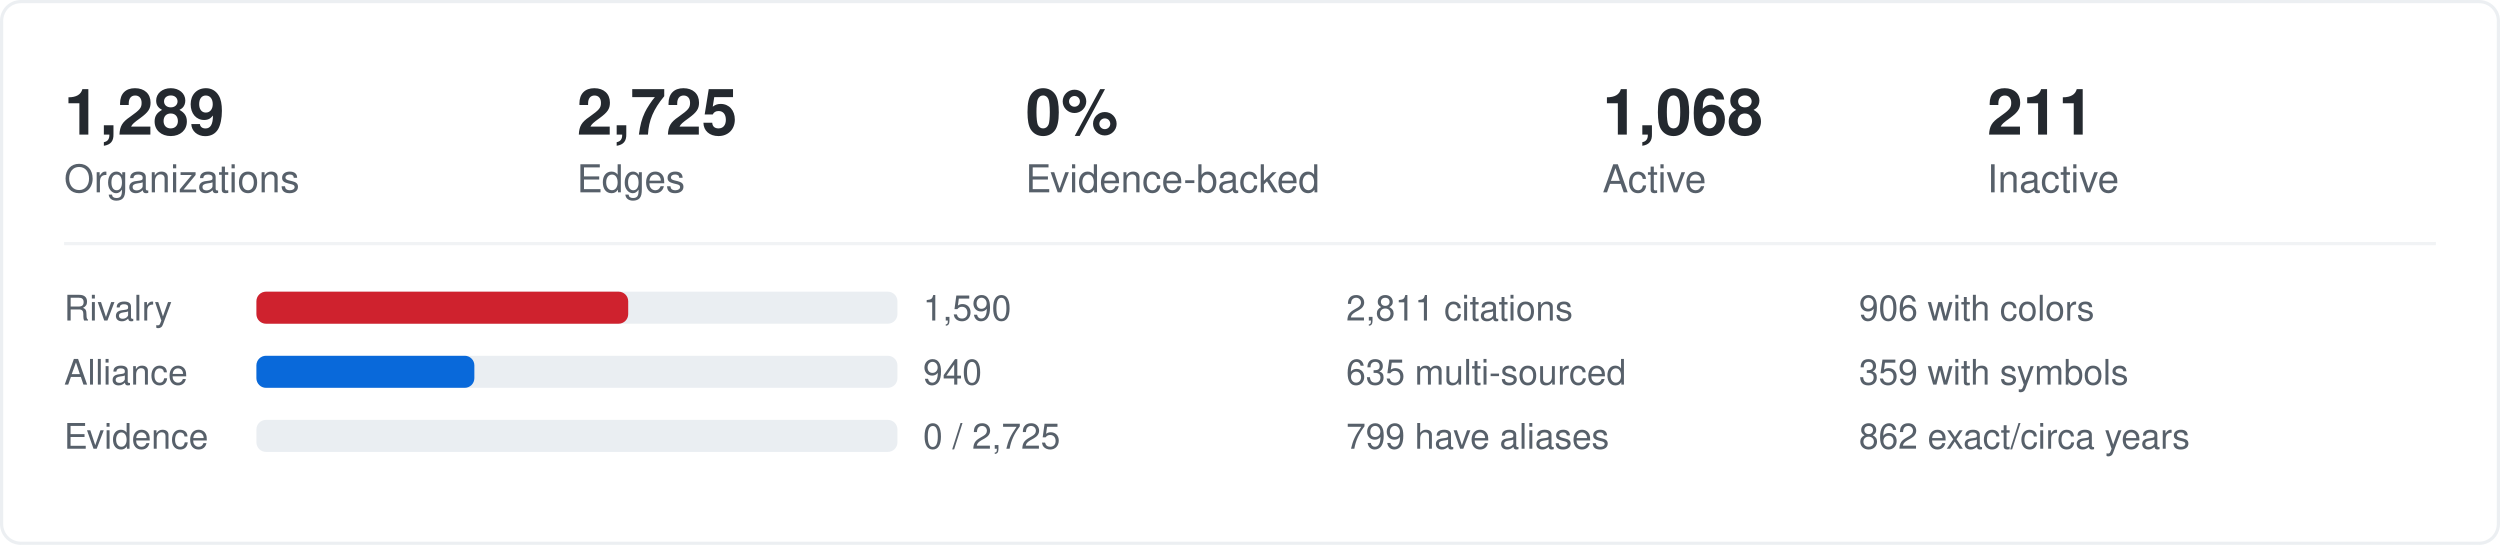
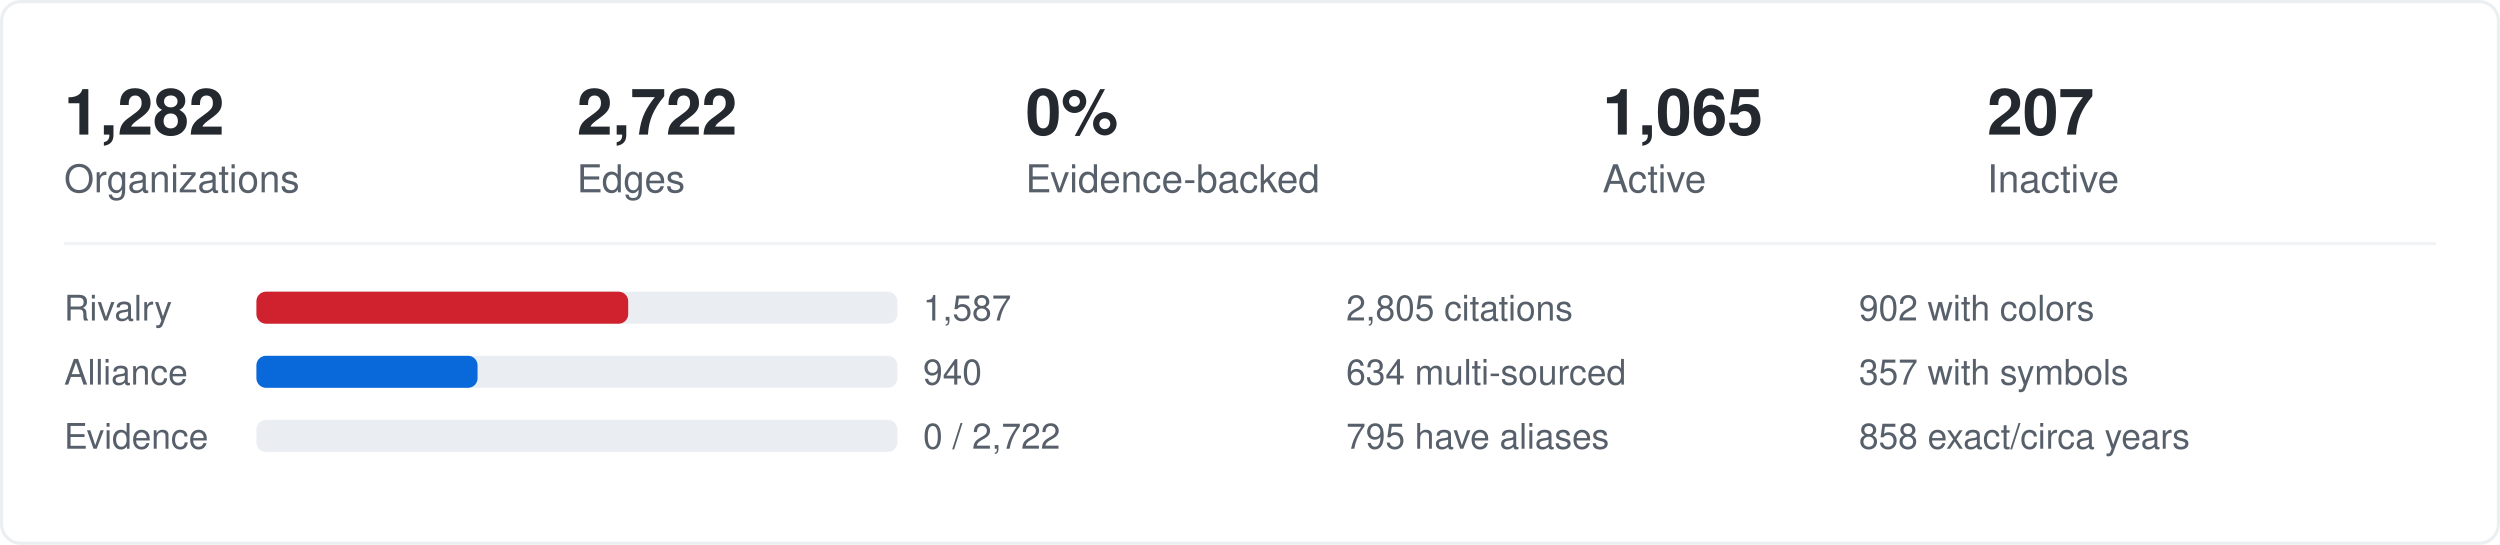
<svg xmlns="http://www.w3.org/2000/svg" width="780" height="170" viewBox="0 0 780 170" fill="none">
  <style>
    .label { font: 400 12px -apple-system,BlinkMacSystemFont,"Segoe UI",Helvetica,Arial,sans-serif; fill: #57606a; }
    .value { font: 600 20px -apple-system,BlinkMacSystemFont,"Segoe UI",Helvetica,Arial,sans-serif; fill: #24292f; }
    .small { font: 400 11px -apple-system,BlinkMacSystemFont,"Segoe UI",Helvetica,Arial,sans-serif; fill: #57606a; }
    .bar-bg { fill: #eaeef2; rx: 3; }
    .bar-red { fill: #cf222e; rx: 3; }
    .bar-blue { fill: #0969da; rx: 3; }
    .bar-green { fill: #1a7f37; rx: 3; }
    @media (prefers-color-scheme: dark) {
      .label { fill: #7d8590; }
      .value { fill: #e6edf3; }
      .small { fill: #7d8590; }
      .bar-bg { fill: #21262d; }
    }
  </style>
  <rect x="0.5" y="0.5" width="779" height="169" rx="6" stroke="#d0d7de" stroke-opacity="0.4" />
-   <text class="value" x="20" y="42">1,289</text>
+   <text class="value" x="20" y="42">1,282</text>
  <text class="label" x="20" y="60">Organizations</text>
-   <text class="value" x="180" y="42">2,725</text>
+   <text class="value" x="180" y="42">2,722</text>
  <text class="label" x="180" y="60">Edges</text>
  <text class="value" x="320" y="42">0%</text>
  <text class="label" x="320" y="60">Evidence-backed</text>
-   <text class="value" x="500" y="42">1,068</text>
+   <text class="value" x="500" y="42">1,065</text>
  <text class="label" x="500" y="60">Active</text>
-   <text class="value" x="620" y="42">211</text>
+   <text class="value" x="620" y="42">207</text>
  <text class="label" x="620" y="60">Inactive</text>
  <line x1="20" y1="76" x2="760" y2="76" stroke="#d0d7de" stroke-opacity="0.3" />
  <text class="small" x="20" y="100">Rivalry</text>
  <rect class="bar-bg" x="80" y="91" width="200" height="10" />
  <rect class="bar-red" x="80" y="91" width="116" height="10" />
-   <text class="small" x="288" y="100">1,590</text>
+   <text class="small" x="288" y="100">1,587</text>
  <text class="small" x="20" y="120">Alliance</text>
  <rect class="bar-bg" x="80" y="111" width="200" height="10" />
-   <rect class="bar-blue" x="80" y="111" width="68" height="10" />
+   <rect class="bar-blue" x="80" y="111" width="69" height="10" />
  <text class="small" x="288" y="120">940</text>
  <text class="small" x="20" y="140">Evidence</text>
  <rect class="bar-bg" x="80" y="131" width="200" height="10" />
  <rect class="bar-green" x="80" y="131" width="0" height="10" />
-   <text class="small" x="288" y="140">0 / 2,725</text>
-   <text class="small" x="420" y="100">2,811 citations</text>
-   <text class="small" x="420" y="120">635 multi-sourced</text>
-   <text class="small" x="420" y="140">799 have aliases</text>
-   <text class="small" x="580" y="100">906 with colors</text>
-   <text class="small" x="580" y="120">359 with symbols</text>
-   <text class="small" x="580" y="140">862 exact/circa years</text>
+   <text class="small" x="288" y="140">0 / 2,722</text>
+   <text class="small" x="420" y="100">2,805 citations</text>
+   <text class="small" x="420" y="120">634 multi-sourced</text>
+   <text class="small" x="420" y="140">795 have aliases</text>
+   <text class="small" x="580" y="100">902 with colors</text>
+   <text class="small" x="580" y="120">357 with symbols</text>
+   <text class="small" x="580" y="140">858 exact/circa years</text>
</svg>
